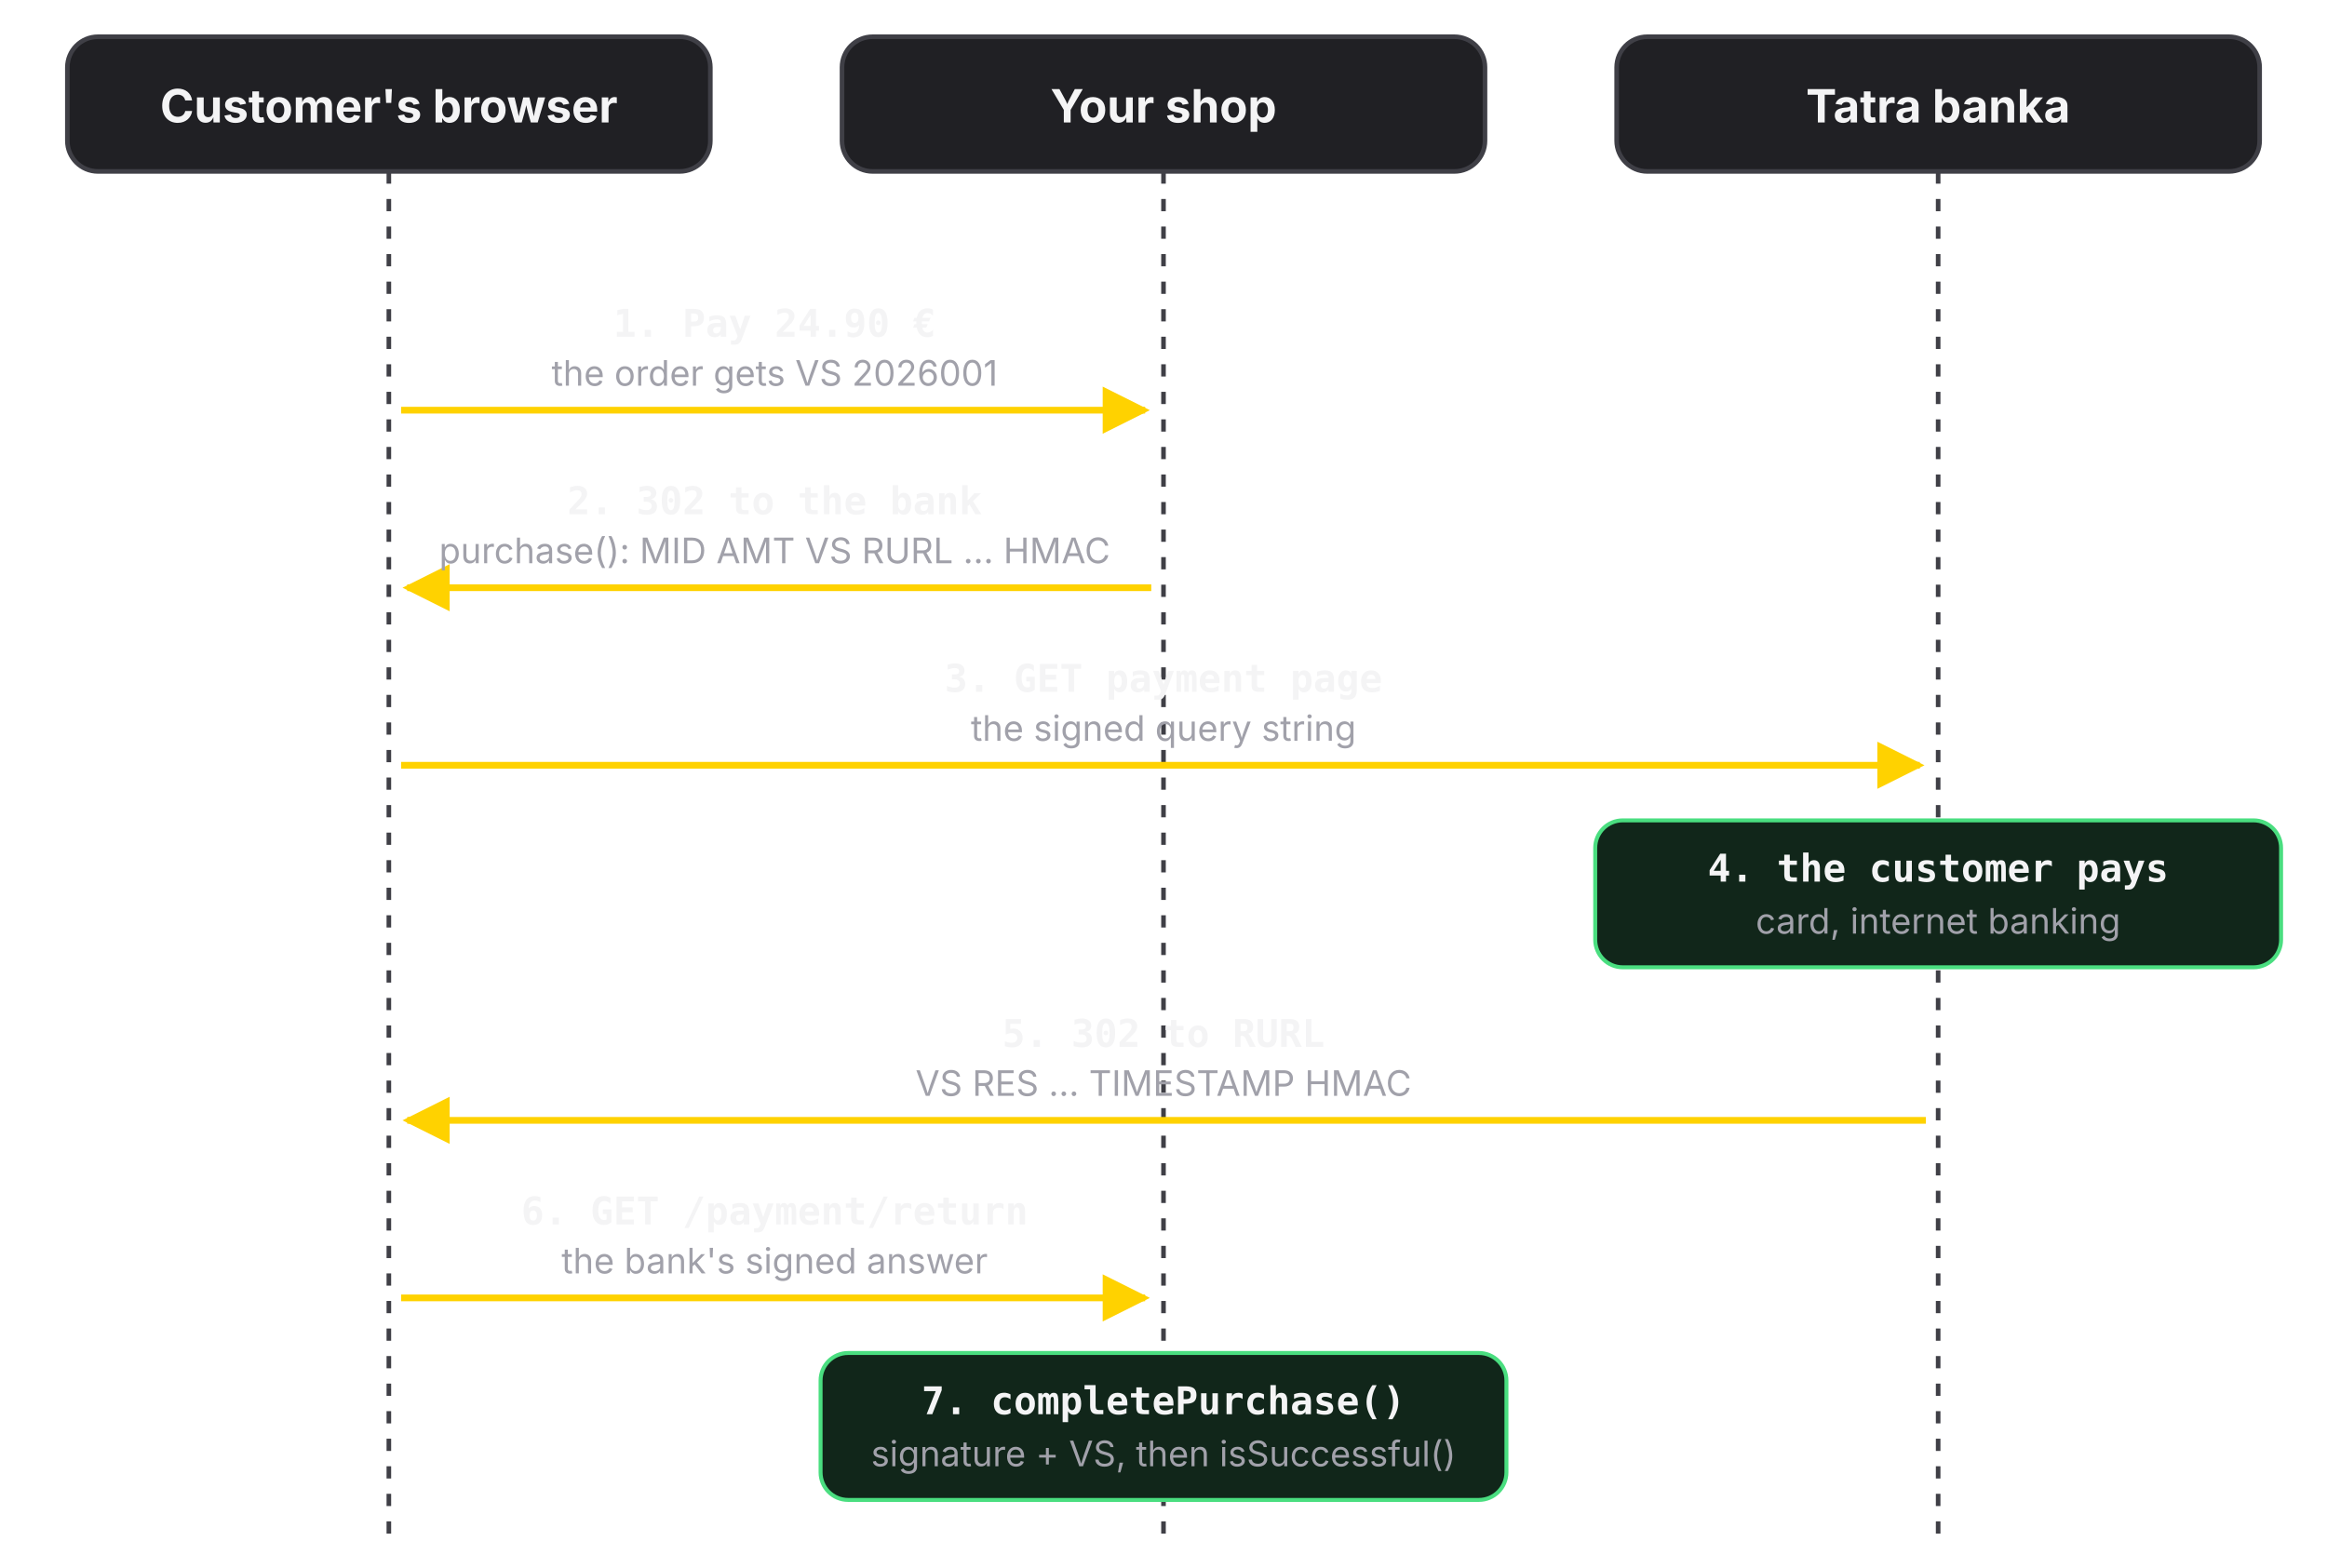
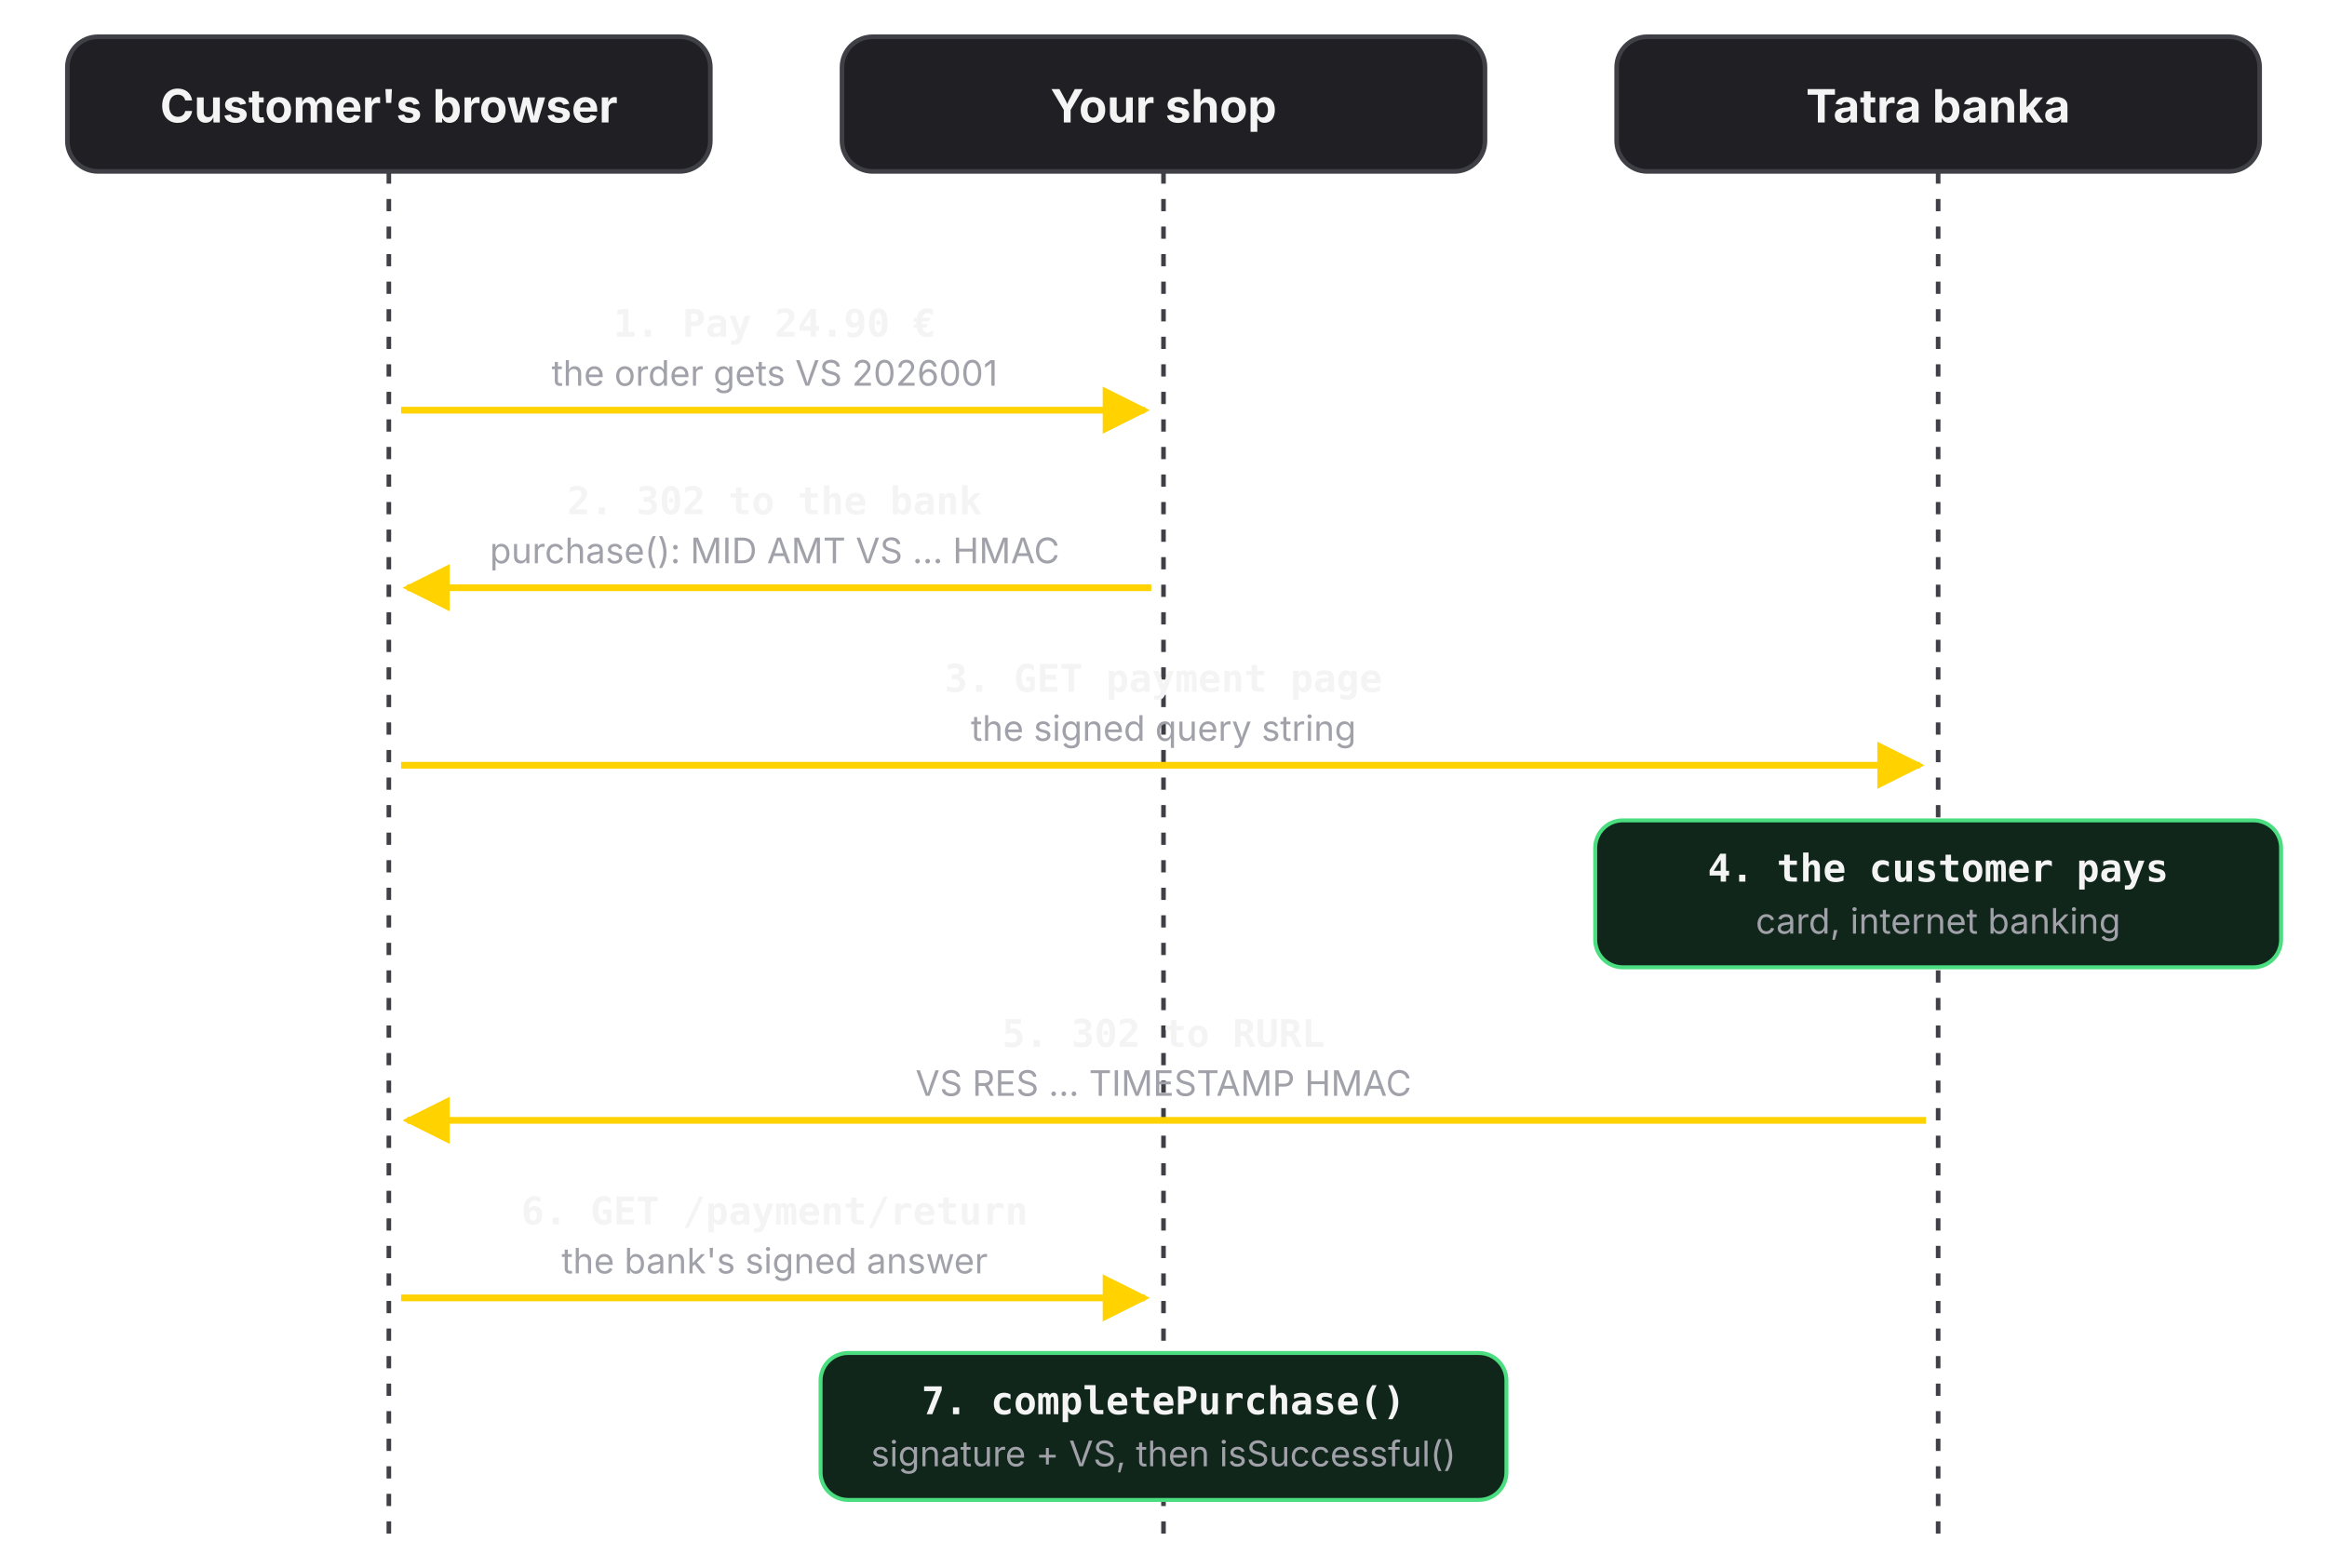
<svg xmlns="http://www.w3.org/2000/svg" viewBox="0 0 760 512" width="760" height="512" role="img" aria-labelledby="t d">
  <defs>
    <marker id="arrow" viewBox="0 0 10 10" refX="9" refY="5" markerWidth="7" markerHeight="7" orient="auto-start-reverse">
      <path d="M0 0L10 5L0 10z" fill="#ffd200" />
    </marker>
  </defs>
  <rect x="22" y="12" width="210" height="44" rx="10" fill="#202024" stroke="#3f3f46" stroke-width="1.5" />
  <text x="127" y="40" font-family="Inter, ui-sans-serif, system-ui, -apple-system, 'Segoe UI', Roboto, sans-serif" font-size="15" font-weight="700" fill="#f4f4f5" text-anchor="middle">Customer's browser</text>
  <path d="M127 56V502" stroke="#3f3f46" stroke-width="1.5" stroke-dasharray="4 5" />
  <rect x="275" y="12" width="210" height="44" rx="10" fill="#202024" stroke="#3f3f46" stroke-width="1.5" />
  <text x="380" y="40" font-family="Inter, ui-sans-serif, system-ui, -apple-system, 'Segoe UI', Roboto, sans-serif" font-size="15" font-weight="700" fill="#f4f4f5" text-anchor="middle">Your shop</text>
  <path d="M380 56V502" stroke="#3f3f46" stroke-width="1.5" stroke-dasharray="4 5" />
  <rect x="528" y="12" width="210" height="44" rx="10" fill="#202024" stroke="#3f3f46" stroke-width="1.5" />
  <text x="633" y="40" font-family="Inter, ui-sans-serif, system-ui, -apple-system, 'Segoe UI', Roboto, sans-serif" font-size="15" font-weight="700" fill="#f4f4f5" text-anchor="middle">Tatra banka</text>
  <path d="M633 56V502" stroke="#3f3f46" stroke-width="1.5" stroke-dasharray="4 5" />
  <path d="M131 134H374" stroke="#ffd200" stroke-width="2.2" marker-end="url(#arrow)" />
  <text x="253" y="110" font-family="ui-monospace, SFMono-Regular, Menlo, Consolas, monospace" font-size="12.5" font-weight="700" fill="#f4f4f5" text-anchor="middle">1. Pay 24.90 €</text>
  <text x="253" y="126" font-family="Inter, ui-sans-serif, system-ui, -apple-system, 'Segoe UI', Roboto, sans-serif" font-size="11.5" fill="#a1a1aa" text-anchor="middle">the order gets VS 2026001</text>
  <path d="M376 192H133" stroke="#ffd200" stroke-width="2.2" marker-end="url(#arrow)" />
  <text x="253" y="168" font-family="ui-monospace, SFMono-Regular, Menlo, Consolas, monospace" font-size="12.5" font-weight="700" fill="#f4f4f5" text-anchor="middle">2. 302 to the bank</text>
-   <text x="253" y="184" font-family="Inter, ui-sans-serif, system-ui, -apple-system, 'Segoe UI', Roboto, sans-serif" font-size="11.5" fill="#a1a1aa" text-anchor="middle">purchase(): MID AMT VS RURL … HMAC</text>
+   <text x="253" y="184" font-family="Inter, ui-sans-serif, system-ui, -apple-system, 'Segoe UI', Roboto, sans-serif" font-size="11.5" fill="#a1a1aa" text-anchor="middle">purchase(): MID AMT VS … HMAC</text>
  <path d="M131 250H627" stroke="#ffd200" stroke-width="2.2" marker-end="url(#arrow)" />
  <text x="380" y="226" font-family="ui-monospace, SFMono-Regular, Menlo, Consolas, monospace" font-size="12.5" font-weight="700" fill="#f4f4f5" text-anchor="middle">3. GET payment page</text>
  <text x="380" y="242" font-family="Inter, ui-sans-serif, system-ui, -apple-system, 'Segoe UI', Roboto, sans-serif" font-size="11.5" fill="#a1a1aa" text-anchor="middle">the signed query string</text>
  <rect x="521" y="268" width="224" height="48" rx="9" fill="#11261a" stroke="#4ade80" stroke-width="1.3" />
  <text x="633" y="288" font-family="ui-monospace, SFMono-Regular, Menlo, Consolas, monospace" font-size="12.5" font-weight="700" fill="#f4f4f5" text-anchor="middle">4. the customer pays</text>
  <text x="633" y="305" font-family="Inter, ui-sans-serif, system-ui, -apple-system, 'Segoe UI', Roboto, sans-serif" font-size="11.5" fill="#a1a1aa" text-anchor="middle">card, internet banking</text>
  <path d="M629 366H133" stroke="#ffd200" stroke-width="2.2" marker-end="url(#arrow)" />
  <text x="380" y="342" font-family="ui-monospace, SFMono-Regular, Menlo, Consolas, monospace" font-size="12.5" font-weight="700" fill="#f4f4f5" text-anchor="middle">5. 302 to RURL</text>
  <text x="380" y="358" font-family="Inter, ui-sans-serif, system-ui, -apple-system, 'Segoe UI', Roboto, sans-serif" font-size="11.5" fill="#a1a1aa" text-anchor="middle">VS RES … TIMESTAMP HMAC</text>
  <path d="M131 424H374" stroke="#ffd200" stroke-width="2.2" marker-end="url(#arrow)" />
  <text x="253" y="400" font-family="ui-monospace, SFMono-Regular, Menlo, Consolas, monospace" font-size="12.5" font-weight="700" fill="#f4f4f5" text-anchor="middle">6. GET /payment/return</text>
  <text x="253" y="416" font-family="Inter, ui-sans-serif, system-ui, -apple-system, 'Segoe UI', Roboto, sans-serif" font-size="11.5" fill="#a1a1aa" text-anchor="middle">the bank's signed answer</text>
  <rect x="268" y="442" width="224" height="48" rx="9" fill="#11261a" stroke="#4ade80" stroke-width="1.3" />
  <text x="380" y="462" font-family="ui-monospace, SFMono-Regular, Menlo, Consolas, monospace" font-size="12.5" font-weight="700" fill="#f4f4f5" text-anchor="middle">7. completePurchase()</text>
  <text x="380" y="479" font-family="Inter, ui-sans-serif, system-ui, -apple-system, 'Segoe UI', Roboto, sans-serif" font-size="11.5" fill="#a1a1aa" text-anchor="middle">signature + VS, then isSuccessful()</text>
</svg>
